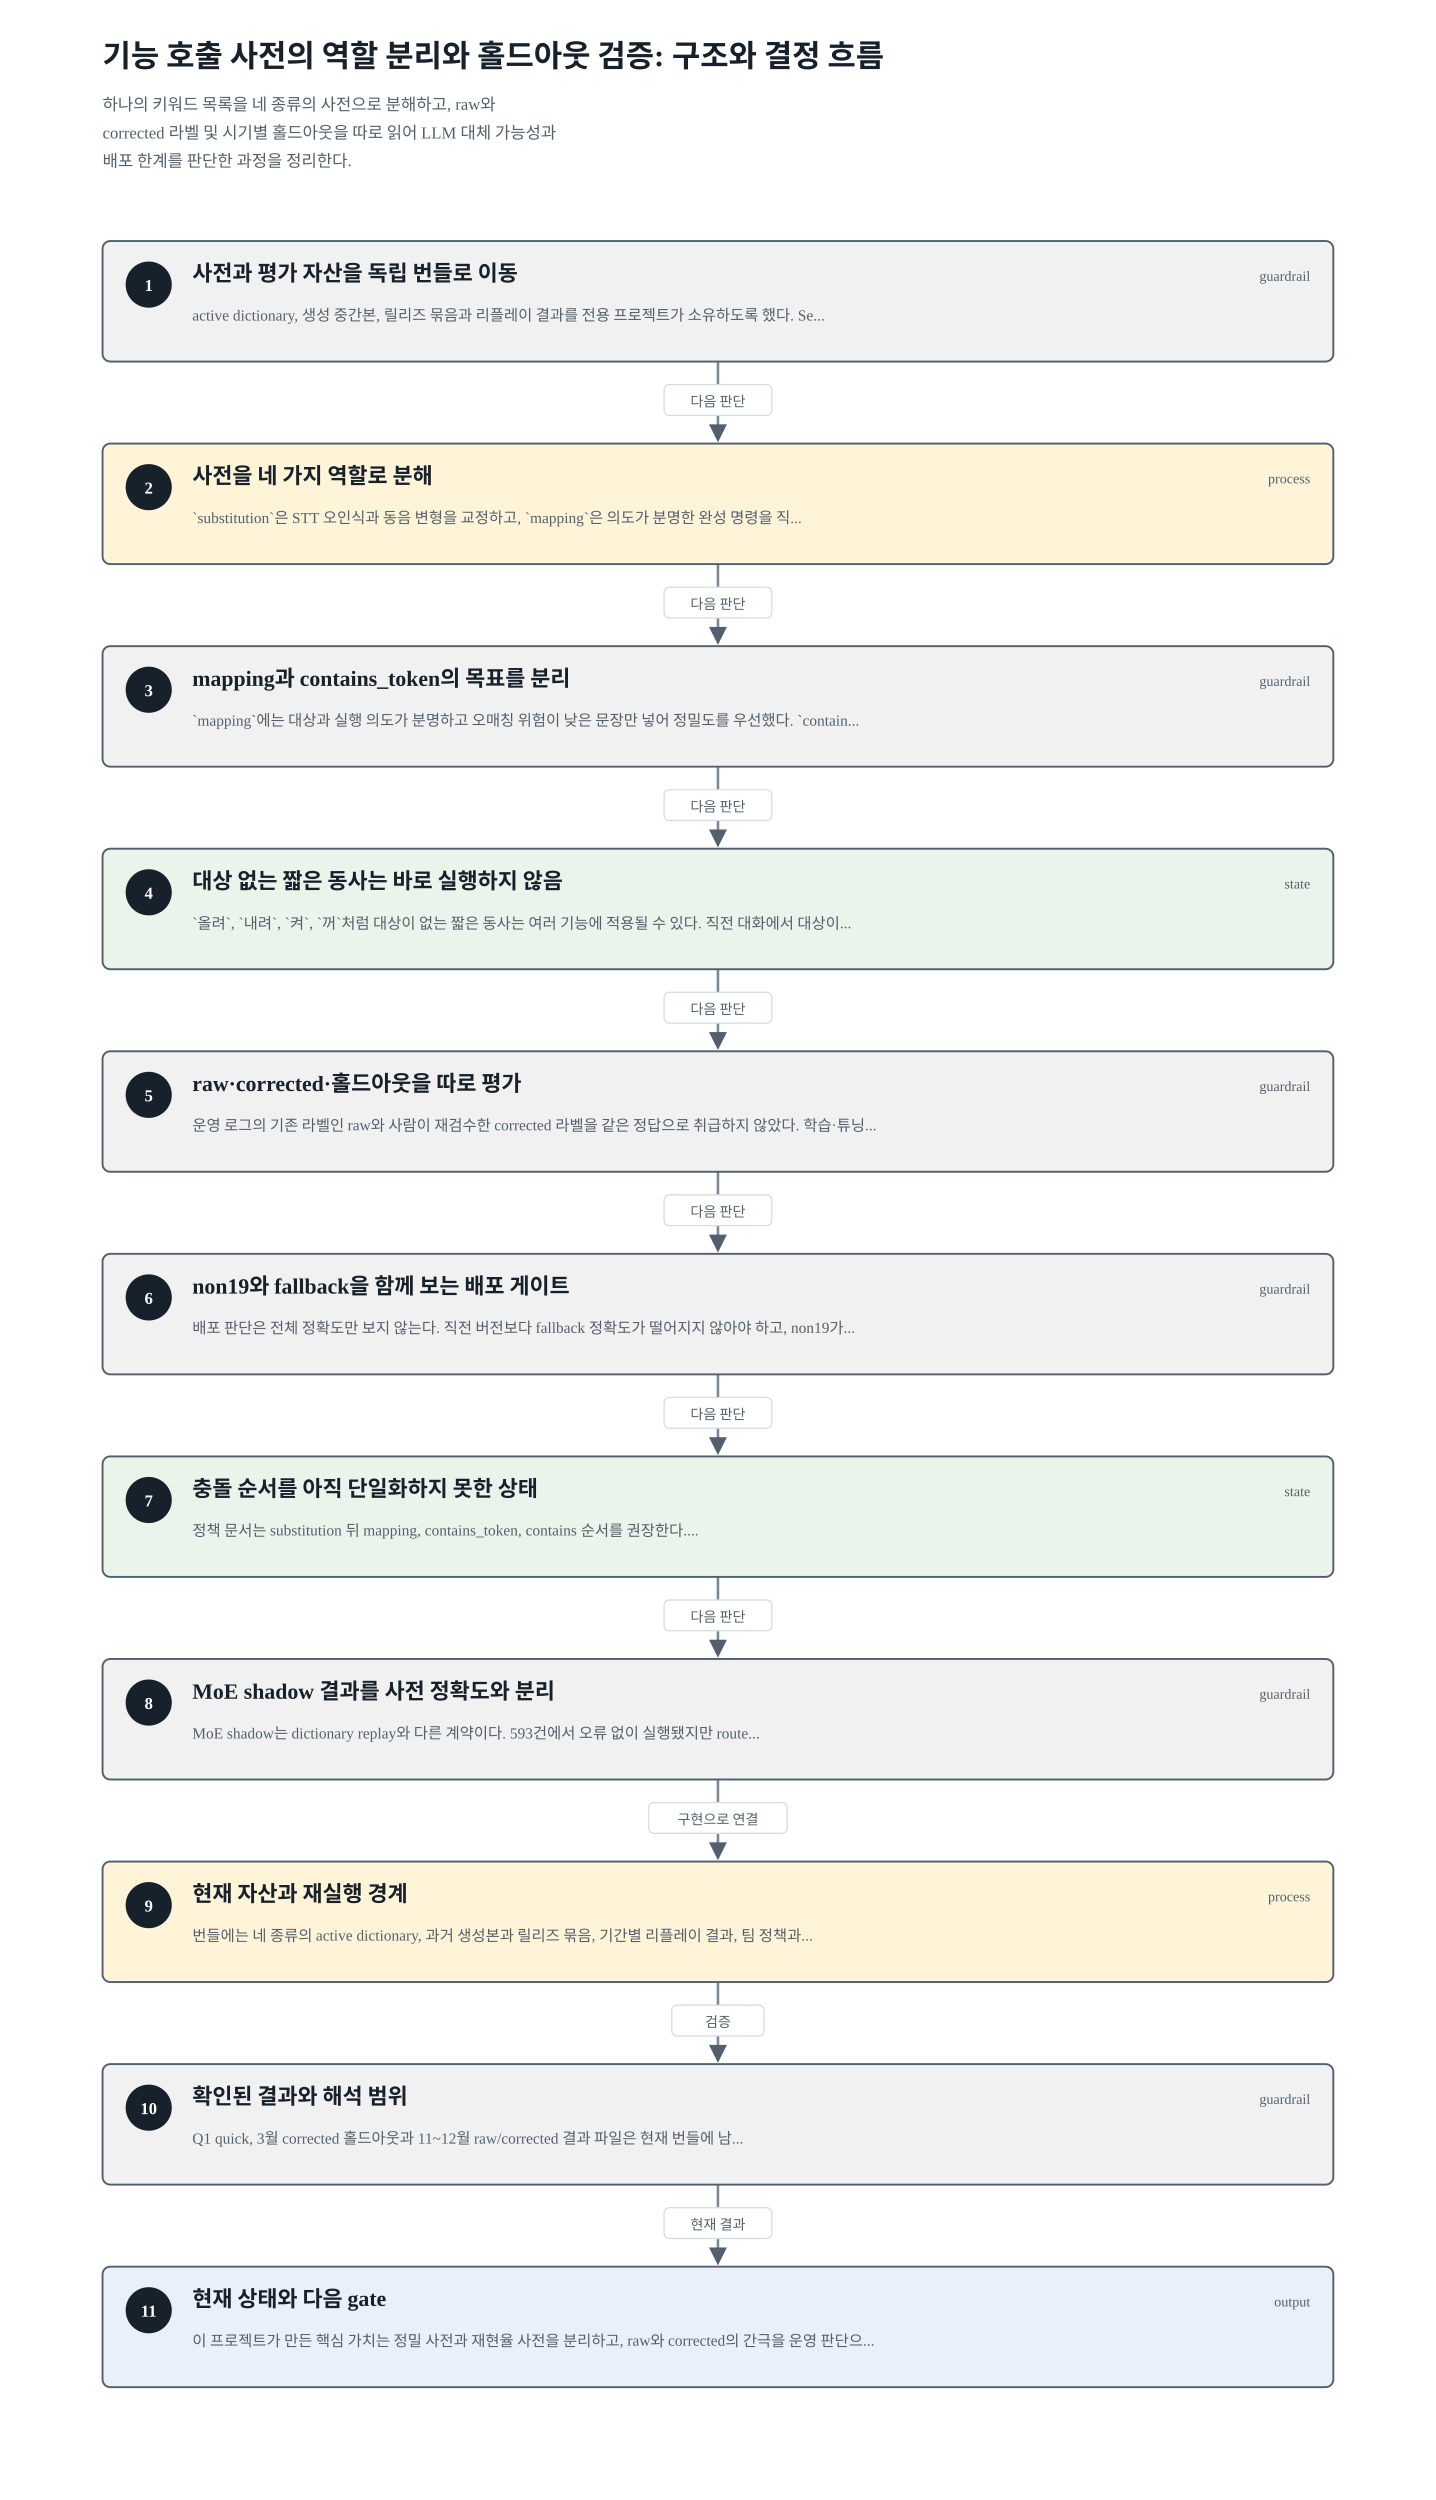
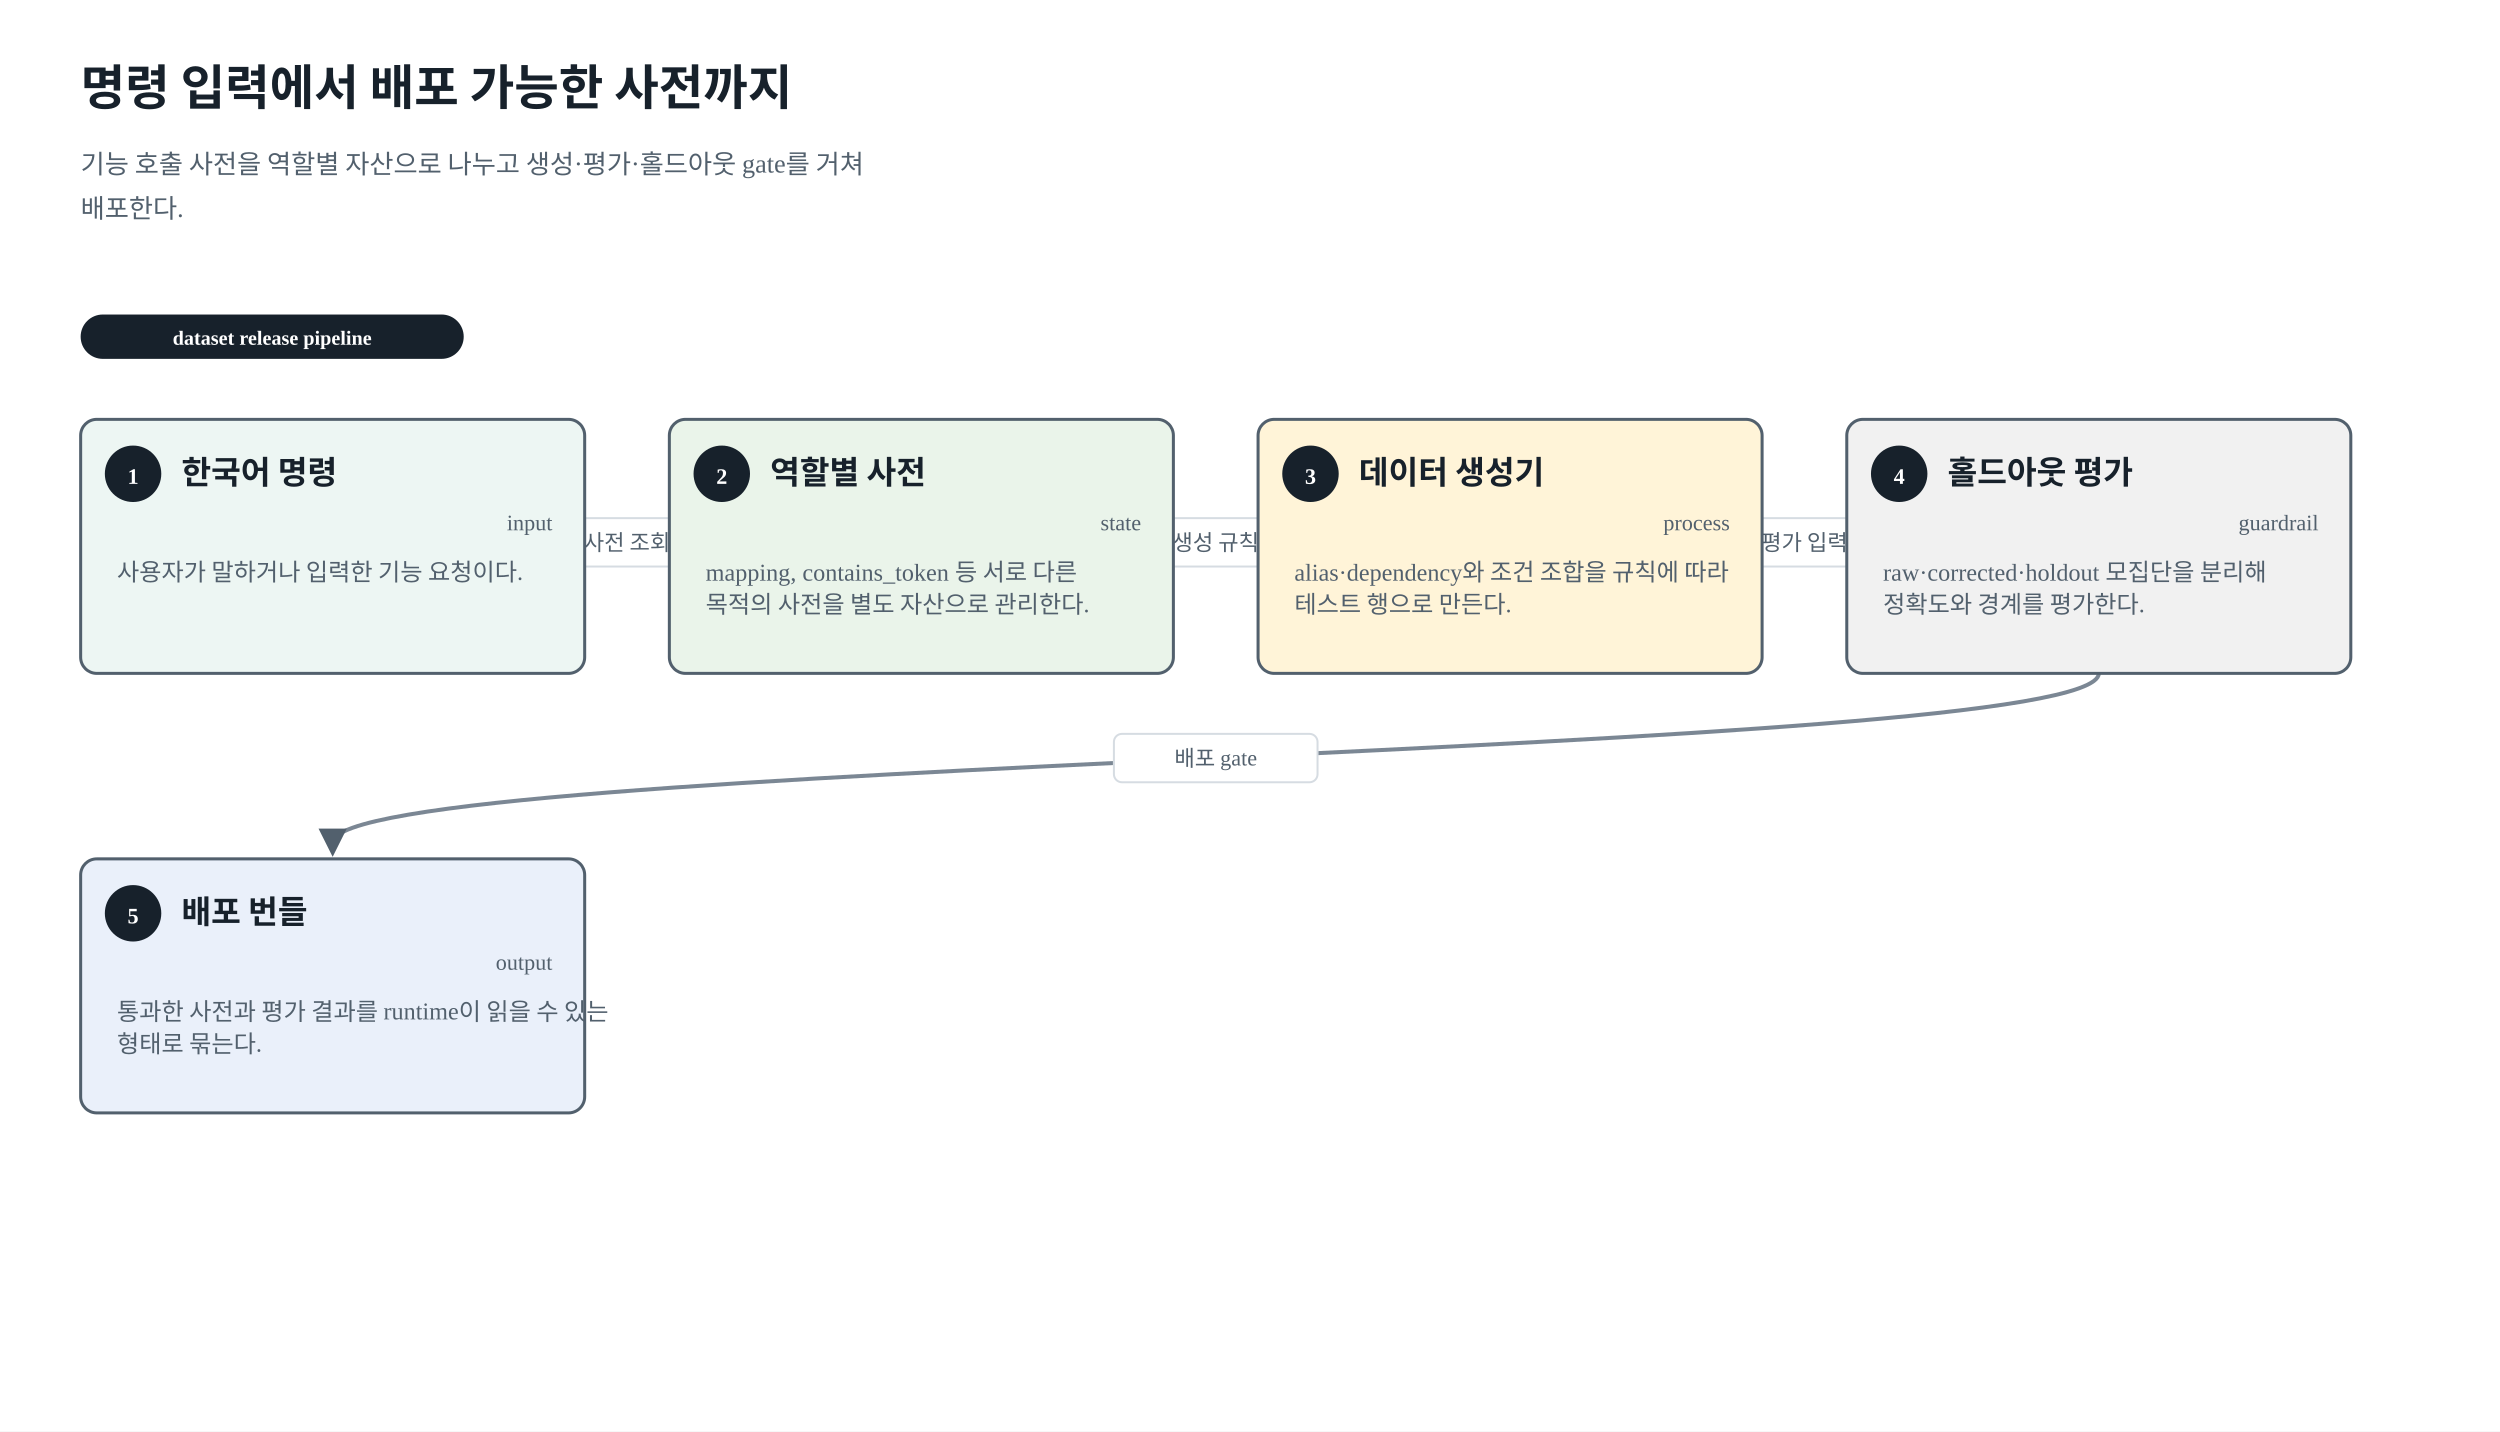
- <svg xmlns="http://www.w3.org/2000/svg" viewBox="0 0 1120 1950" role="img" aria-labelledby="system-map-title system-map-desc">
+ <svg xmlns="http://www.w3.org/2000/svg" viewBox="0 0 1240 710" role="img" aria-labelledby="system-map-title system-map-desc">
  <defs>
    <marker id="system-map-arrow" viewBox="0 0 10 10" refX="5" refY="5" markerWidth="7" markerHeight="7" orient="auto-start-reverse">
      <path d="M 0 0 L 10 5 L 0 10 z" fill="#52606d" />
    </marker>
  </defs>
-   <rect width="1120" height="1950" fill="#ffffff" />
+   <rect width="1240" height="710" fill="#ffffff" />
  <text fill="#17212b" font-size="24" font-weight="700">
-     <tspan x="80" y="52">기능 호출 사전의 역할 분리와 홀드아웃 검증: 구조와 결정 흐름</tspan>
+     <tspan x="40" y="52">명령 입력에서 배포 가능한 사전까지</tspan>
  </text>
  <text fill="#52606d" font-size="13">
-     <tspan x="80" y="86">하나의 키워드 목록을 네 종류의 사전으로 분해하고, raw와</tspan>
-     <tspan x="80" y="108">corrected 라벨 및 시기별 홀드아웃을 따로 읽어 LLM 대체 가능성과</tspan>
-     <tspan x="80" y="130">배포 한계를 판단한 과정을 정리한다.</tspan>
+     <tspan x="40" y="86">기능 호출 사전을 역할별 자산으로 나누고 생성·평가·홀드아웃 gate를 거쳐</tspan>
+     <tspan x="40" y="108">배포한다.</tspan>
  </text>
+   <rect x="40" y="156" width="190" height="22" rx="11" fill="#17212b" />
+   <text x="135" y="171" text-anchor="middle" fill="#ffffff" font-size="10" font-weight="700">dataset release pipeline</text>
  <g data-flow="flow-01">
-     <path d="M 560 282 L 560 338" fill="none" stroke="#7b8794" stroke-width="2" marker-end="url(#system-map-arrow)" />
-     <rect x="518" y="300" width="84" height="24" rx="4" fill="#ffffff" stroke="#d6dce2" />
-     <text x="560" y="317" text-anchor="middle" fill="#52606d" font-size="11">다음 판단</text>
+     <path d="M 290 271 L 324 271" fill="none" stroke="#7b8794" stroke-width="2" marker-end="url(#system-map-arrow)" />
+     <rect x="271.5" y="257" width="79" height="24" rx="4" fill="#ffffff" stroke="#d6dce2" />
+     <text x="311" y="273" text-anchor="middle" fill="#52606d" font-size="11">사전 조회</text>
  </g>
  <g data-flow="flow-02">
-     <path d="M 560 440 L 560 496" fill="none" stroke="#7b8794" stroke-width="2" marker-end="url(#system-map-arrow)" />
-     <rect x="518" y="458" width="84" height="24" rx="4" fill="#ffffff" stroke="#d6dce2" />
-     <text x="560" y="475" text-anchor="middle" fill="#52606d" font-size="11">다음 판단</text>
+     <path d="M 582 271 L 616 271" fill="none" stroke="#7b8794" stroke-width="2" marker-end="url(#system-map-arrow)" />
+     <rect x="563.5" y="257" width="79" height="24" rx="4" fill="#ffffff" stroke="#d6dce2" />
+     <text x="603" y="273" text-anchor="middle" fill="#52606d" font-size="11">생성 규칙</text>
  </g>
  <g data-flow="flow-03">
-     <path d="M 560 598 L 560 654" fill="none" stroke="#7b8794" stroke-width="2" marker-end="url(#system-map-arrow)" />
-     <rect x="518" y="616" width="84" height="24" rx="4" fill="#ffffff" stroke="#d6dce2" />
-     <text x="560" y="633" text-anchor="middle" fill="#52606d" font-size="11">다음 판단</text>
+     <path d="M 874 271 L 908 271" fill="none" stroke="#7b8794" stroke-width="2" marker-end="url(#system-map-arrow)" />
+     <rect x="855.5" y="257" width="79" height="24" rx="4" fill="#ffffff" stroke="#d6dce2" />
+     <text x="895" y="273" text-anchor="middle" fill="#52606d" font-size="11">평가 입력</text>
  </g>
  <g data-flow="flow-04">
-     <path d="M 560 756 L 560 812" fill="none" stroke="#7b8794" stroke-width="2" marker-end="url(#system-map-arrow)" />
-     <rect x="518" y="774" width="84" height="24" rx="4" fill="#ffffff" stroke="#d6dce2" />
-     <text x="560" y="791" text-anchor="middle" fill="#52606d" font-size="11">다음 판단</text>
+     <path d="M 1041 334 C 1041 376, 165 376, 165 418" fill="none" stroke="#7b8794" stroke-width="2" marker-end="url(#system-map-arrow)" />
+     <rect x="552.5" y="364" width="101" height="24" rx="4" fill="#ffffff" stroke="#d6dce2" />
+     <text x="603" y="380" text-anchor="middle" fill="#52606d" font-size="11">배포 gate</text>
  </g>
-   <g data-flow="flow-05">
-     <path d="M 560 914 L 560 970" fill="none" stroke="#7b8794" stroke-width="2" marker-end="url(#system-map-arrow)" />
-     <rect x="518" y="932" width="84" height="24" rx="4" fill="#ffffff" stroke="#d6dce2" />
-     <text x="560" y="949" text-anchor="middle" fill="#52606d" font-size="11">다음 판단</text>
+   <g data-node="command-input">
+     <rect x="40" y="208" width="250" height="126" rx="8" fill="#edf6f3" stroke="#52606d" stroke-width="1.5" />
+     <circle cx="66" cy="235" r="14" fill="#17212b" />
+     <text x="66" y="240" text-anchor="middle" fill="#ffffff" font-size="11" font-weight="700">1</text>
+     <text x="90" y="240" fill="#17212b" font-size="16" font-weight="700">한국어 명령</text>
+     <text x="274" y="263" text-anchor="end" fill="#52606d" font-size="11">input</text>
+     <text x="58" y="286" fill="#52606d" font-size="12">
+       <tspan x="58" y="288">사용자가 말하거나 입력한 기능 요청이다.</tspan>
+     </text>
  </g>
-   <g data-flow="flow-06">
-     <path d="M 560 1072 L 560 1128" fill="none" stroke="#7b8794" stroke-width="2" marker-end="url(#system-map-arrow)" />
-     <rect x="518" y="1090" width="84" height="24" rx="4" fill="#ffffff" stroke="#d6dce2" />
-     <text x="560" y="1107" text-anchor="middle" fill="#52606d" font-size="11">다음 판단</text>
+   <g data-node="dictionary-bundle">
+     <rect x="332" y="208" width="250" height="126" rx="8" fill="#eaf4ea" stroke="#52606d" stroke-width="1.5" />
+     <circle cx="358" cy="235" r="14" fill="#17212b" />
+     <text x="358" y="240" text-anchor="middle" fill="#ffffff" font-size="11" font-weight="700">2</text>
+     <text x="382" y="240" fill="#17212b" font-size="16" font-weight="700">역할별 사전</text>
+     <text x="566" y="263" text-anchor="end" fill="#52606d" font-size="11">state</text>
+     <text x="350" y="286" fill="#52606d" font-size="12">
+       <tspan x="350" y="288">mapping, contains_token 등 서로 다른</tspan>
+       <tspan x="350" y="304">목적의 사전을 별도 자산으로 관리한다.</tspan>
+     </text>
  </g>
-   <g data-flow="flow-07">
-     <path d="M 560 1230 L 560 1286" fill="none" stroke="#7b8794" stroke-width="2" marker-end="url(#system-map-arrow)" />
-     <rect x="518" y="1248" width="84" height="24" rx="4" fill="#ffffff" stroke="#d6dce2" />
-     <text x="560" y="1265" text-anchor="middle" fill="#52606d" font-size="11">다음 판단</text>
+   <g data-node="generator">
+     <rect x="624" y="208" width="250" height="126" rx="8" fill="#fff4d8" stroke="#52606d" stroke-width="1.5" />
+     <circle cx="650" cy="235" r="14" fill="#17212b" />
+     <text x="650" y="240" text-anchor="middle" fill="#ffffff" font-size="11" font-weight="700">3</text>
+     <text x="674" y="240" fill="#17212b" font-size="16" font-weight="700">데이터 생성기</text>
+     <text x="858" y="263" text-anchor="end" fill="#52606d" font-size="11">process</text>
+     <text x="642" y="286" fill="#52606d" font-size="12">
+       <tspan x="642" y="288">alias·dependency와 조건 조합을 규칙에 따라</tspan>
+       <tspan x="642" y="304">테스트 행으로 만든다.</tspan>
+     </text>
  </g>
-   <g data-flow="flow-08">
-     <path d="M 560 1388 L 560 1444" fill="none" stroke="#7b8794" stroke-width="2" marker-end="url(#system-map-arrow)" />
-     <rect x="506" y="1406" width="108" height="24" rx="4" fill="#ffffff" stroke="#d6dce2" />
-     <text x="560" y="1423" text-anchor="middle" fill="#52606d" font-size="11">구현으로 연결</text>
+   <g data-node="holdout-eval">
+     <rect x="916" y="208" width="250" height="126" rx="8" fill="#f1f1f1" stroke="#52606d" stroke-width="1.5" />
+     <circle cx="942" cy="235" r="14" fill="#17212b" />
+     <text x="942" y="240" text-anchor="middle" fill="#ffffff" font-size="11" font-weight="700">4</text>
+     <text x="966" y="240" fill="#17212b" font-size="16" font-weight="700">홀드아웃 평가</text>
+     <text x="1150" y="263" text-anchor="end" fill="#52606d" font-size="11">guardrail</text>
+     <text x="934" y="286" fill="#52606d" font-size="12">
+       <tspan x="934" y="288">raw·corrected·holdout 모집단을 분리해</tspan>
+       <tspan x="934" y="304">정확도와 경계를 평가한다.</tspan>
+     </text>
  </g>
-   <g data-flow="flow-09">
-     <path d="M 560 1546 L 560 1602" fill="none" stroke="#7b8794" stroke-width="2" marker-end="url(#system-map-arrow)" />
-     <rect x="524" y="1564" width="72" height="24" rx="4" fill="#ffffff" stroke="#d6dce2" />
-     <text x="560" y="1581" text-anchor="middle" fill="#52606d" font-size="11">검증</text>
-   </g>
-   <g data-flow="flow-10">
-     <path d="M 560 1704 L 560 1760" fill="none" stroke="#7b8794" stroke-width="2" marker-end="url(#system-map-arrow)" />
-     <rect x="518" y="1722" width="84" height="24" rx="4" fill="#ffffff" stroke="#d6dce2" />
-     <text x="560" y="1739" text-anchor="middle" fill="#52606d" font-size="11">현재 결과</text>
-   </g>
-   <g data-node="independent-asset-owner">
-     <rect x="80" y="188" width="960" height="94" rx="6" fill="#f1f1f1" stroke="#52606d" stroke-width="1.5" />
-     <circle cx="116" cy="222" r="18" fill="#17212b" />
-     <text x="116" y="227" text-anchor="middle" fill="#ffffff" font-size="13" font-weight="700">1</text>
-     <text x="150" y="219" fill="#17212b" font-size="17" font-weight="700">사전과 평가 자산을 독립 번들로 이동</text>
-     <text x="1022" y="219" text-anchor="end" fill="#52606d" font-size="11">guardrail</text>
-     <text x="150" y="250" fill="#52606d" font-size="12">active dictionary, 생성 중간본, 릴리즈 묶음과 리플레이 결과를 전용 프로젝트가 소유하도록 했다. Se...</text>
-   </g>
-   <g data-node="four-dictionary-roles">
-     <rect x="80" y="346" width="960" height="94" rx="6" fill="#fff4d8" stroke="#52606d" stroke-width="1.5" />
-     <circle cx="116" cy="380" r="18" fill="#17212b" />
-     <text x="116" y="385" text-anchor="middle" fill="#ffffff" font-size="13" font-weight="700">2</text>
-     <text x="150" y="377" fill="#17212b" font-size="17" font-weight="700">사전을 네 가지 역할로 분해</text>
-     <text x="1022" y="377" text-anchor="end" fill="#52606d" font-size="11">process</text>
-     <text x="150" y="408" fill="#52606d" font-size="12">`substitution`은 STT 오인식과 동음 변형을 교정하고, `mapping`은 의도가 분명한 완성 명령을 직...</text>
-   </g>
-   <g data-node="precision-recall-contract">
-     <rect x="80" y="504" width="960" height="94" rx="6" fill="#f1f1f1" stroke="#52606d" stroke-width="1.5" />
-     <circle cx="116" cy="538" r="18" fill="#17212b" />
-     <text x="116" y="543" text-anchor="middle" fill="#ffffff" font-size="13" font-weight="700">3</text>
-     <text x="150" y="535" fill="#17212b" font-size="17" font-weight="700">mapping과 contains_token의 목표를 분리</text>
-     <text x="1022" y="535" text-anchor="end" fill="#52606d" font-size="11">guardrail</text>
-     <text x="150" y="566" fill="#52606d" font-size="12">`mapping`에는 대상과 실행 의도가 분명하고 오매칭 위험이 낮은 문장만 넣어 정밀도를 우선했다. `contain...</text>
-   </g>
-   <g data-node="protect-ambiguous-input">
-     <rect x="80" y="662" width="960" height="94" rx="6" fill="#eaf4ea" stroke="#52606d" stroke-width="1.5" />
-     <circle cx="116" cy="696" r="18" fill="#17212b" />
-     <text x="116" y="701" text-anchor="middle" fill="#ffffff" font-size="13" font-weight="700">4</text>
-     <text x="150" y="693" fill="#17212b" font-size="17" font-weight="700">대상 없는 짧은 동사는 바로 실행하지 않음</text>
-     <text x="1022" y="693" text-anchor="end" fill="#52606d" font-size="11">state</text>
-     <text x="150" y="724" fill="#52606d" font-size="12">`올려`, `내려`, `켜`, `꺼`처럼 대상이 없는 짧은 동사는 여러 기능에 적용될 수 있다. 직전 대화에서 대상이...</text>
-   </g>
-   <g data-node="separate-evaluation-populations">
-     <rect x="80" y="820" width="960" height="94" rx="6" fill="#f1f1f1" stroke="#52606d" stroke-width="1.5" />
-     <circle cx="116" cy="854" r="18" fill="#17212b" />
-     <text x="116" y="859" text-anchor="middle" fill="#ffffff" font-size="13" font-weight="700">5</text>
-     <text x="150" y="851" fill="#17212b" font-size="17" font-weight="700">raw·corrected·홀드아웃을 따로 평가</text>
-     <text x="1022" y="851" text-anchor="end" fill="#52606d" font-size="11">guardrail</text>
-     <text x="150" y="882" fill="#52606d" font-size="12">운영 로그의 기존 라벨인 raw와 사람이 재검수한 corrected 라벨을 같은 정답으로 취급하지 않았다. 학습·튜닝...</text>
-   </g>
-   <g data-node="holdout-release-gate">
-     <rect x="80" y="978" width="960" height="94" rx="6" fill="#f1f1f1" stroke="#52606d" stroke-width="1.5" />
-     <circle cx="116" cy="1012" r="18" fill="#17212b" />
-     <text x="116" y="1017" text-anchor="middle" fill="#ffffff" font-size="13" font-weight="700">6</text>
-     <text x="150" y="1009" fill="#17212b" font-size="17" font-weight="700">non19와 fallback을 함께 보는 배포 게이트</text>
-     <text x="1022" y="1009" text-anchor="end" fill="#52606d" font-size="11">guardrail</text>
-     <text x="150" y="1040" fill="#52606d" font-size="12">배포 판단은 전체 정확도만 보지 않는다. 직전 버전보다 fallback 정확도가 떨어지지 않아야 하고, non19가...</text>
-   </g>
-   <g data-node="resolve-rule-order">
-     <rect x="80" y="1136" width="960" height="94" rx="6" fill="#eaf4ea" stroke="#52606d" stroke-width="1.5" />
-     <circle cx="116" cy="1170" r="18" fill="#17212b" />
-     <text x="116" y="1175" text-anchor="middle" fill="#ffffff" font-size="13" font-weight="700">7</text>
-     <text x="150" y="1167" fill="#17212b" font-size="17" font-weight="700">충돌 순서를 아직 단일화하지 못한 상태</text>
-     <text x="1022" y="1167" text-anchor="end" fill="#52606d" font-size="11">state</text>
-     <text x="150" y="1198" fill="#52606d" font-size="12">정책 문서는 substitution 뒤 mapping, contains_token, contains 순서를 권장한다....</text>
-   </g>
-   <g data-node="separate-moe-shadow">
-     <rect x="80" y="1294" width="960" height="94" rx="6" fill="#f1f1f1" stroke="#52606d" stroke-width="1.5" />
-     <circle cx="116" cy="1328" r="18" fill="#17212b" />
-     <text x="116" y="1333" text-anchor="middle" fill="#ffffff" font-size="13" font-weight="700">8</text>
-     <text x="150" y="1325" fill="#17212b" font-size="17" font-weight="700">MoE shadow 결과를 사전 정확도와 분리</text>
-     <text x="1022" y="1325" text-anchor="end" fill="#52606d" font-size="11">guardrail</text>
-     <text x="150" y="1356" fill="#52606d" font-size="12">MoE shadow는 dictionary replay와 다른 계약이다. 593건에서 오류 없이 실행됐지만 route...</text>
-   </g>
-   <g data-node="implementation-assets">
-     <rect x="80" y="1452" width="960" height="94" rx="6" fill="#fff4d8" stroke="#52606d" stroke-width="1.5" />
-     <circle cx="116" cy="1486" r="18" fill="#17212b" />
-     <text x="116" y="1491" text-anchor="middle" fill="#ffffff" font-size="13" font-weight="700">9</text>
-     <text x="150" y="1483" fill="#17212b" font-size="17" font-weight="700">현재 자산과 재실행 경계</text>
-     <text x="1022" y="1483" text-anchor="end" fill="#52606d" font-size="11">process</text>
-     <text x="150" y="1514" fill="#52606d" font-size="12">번들에는 네 종류의 active dictionary, 과거 생성본과 릴리즈 묶음, 기간별 리플레이 결과, 팀 정책과...</text>
-   </g>
-   <g data-node="verified-results">
-     <rect x="80" y="1610" width="960" height="94" rx="6" fill="#f1f1f1" stroke="#52606d" stroke-width="1.5" />
-     <circle cx="116" cy="1644" r="18" fill="#17212b" />
-     <text x="116" y="1649" text-anchor="middle" fill="#ffffff" font-size="13" font-weight="700">10</text>
-     <text x="150" y="1641" fill="#17212b" font-size="17" font-weight="700">확인된 결과와 해석 범위</text>
-     <text x="1022" y="1641" text-anchor="end" fill="#52606d" font-size="11">guardrail</text>
-     <text x="150" y="1672" fill="#52606d" font-size="12">Q1 quick, 3월 corrected 홀드아웃과 11~12월 raw/corrected 결과 파일은 현재 번들에 남...</text>
-   </g>
-   <g data-node="current-status">
-     <rect x="80" y="1768" width="960" height="94" rx="6" fill="#eaf0fa" stroke="#52606d" stroke-width="1.5" />
-     <circle cx="116" cy="1802" r="18" fill="#17212b" />
-     <text x="116" y="1807" text-anchor="middle" fill="#ffffff" font-size="13" font-weight="700">11</text>
-     <text x="150" y="1799" fill="#17212b" font-size="17" font-weight="700">현재 상태와 다음 gate</text>
-     <text x="1022" y="1799" text-anchor="end" fill="#52606d" font-size="11">output</text>
-     <text x="150" y="1830" fill="#52606d" font-size="12">이 프로젝트가 만든 핵심 가치는 정밀 사전과 재현율 사전을 분리하고, raw와 corrected의 간극을 운영 판단으...</text>
+   <g data-node="release-bundle">
+     <rect x="40" y="426" width="250" height="126" rx="8" fill="#eaf0fa" stroke="#52606d" stroke-width="1.5" />
+     <circle cx="66" cy="453" r="14" fill="#17212b" />
+     <text x="66" y="458" text-anchor="middle" fill="#ffffff" font-size="11" font-weight="700">5</text>
+     <text x="90" y="458" fill="#17212b" font-size="16" font-weight="700">배포 번들</text>
+     <text x="274" y="481" text-anchor="end" fill="#52606d" font-size="11">output</text>
+     <text x="58" y="504" fill="#52606d" font-size="12">
+       <tspan x="58" y="506">통과한 사전과 평가 결과를 runtime이 읽을 수 있는</tspan>
+       <tspan x="58" y="522">형태로 묶는다.</tspan>
+     </text>
  </g>
</svg>
